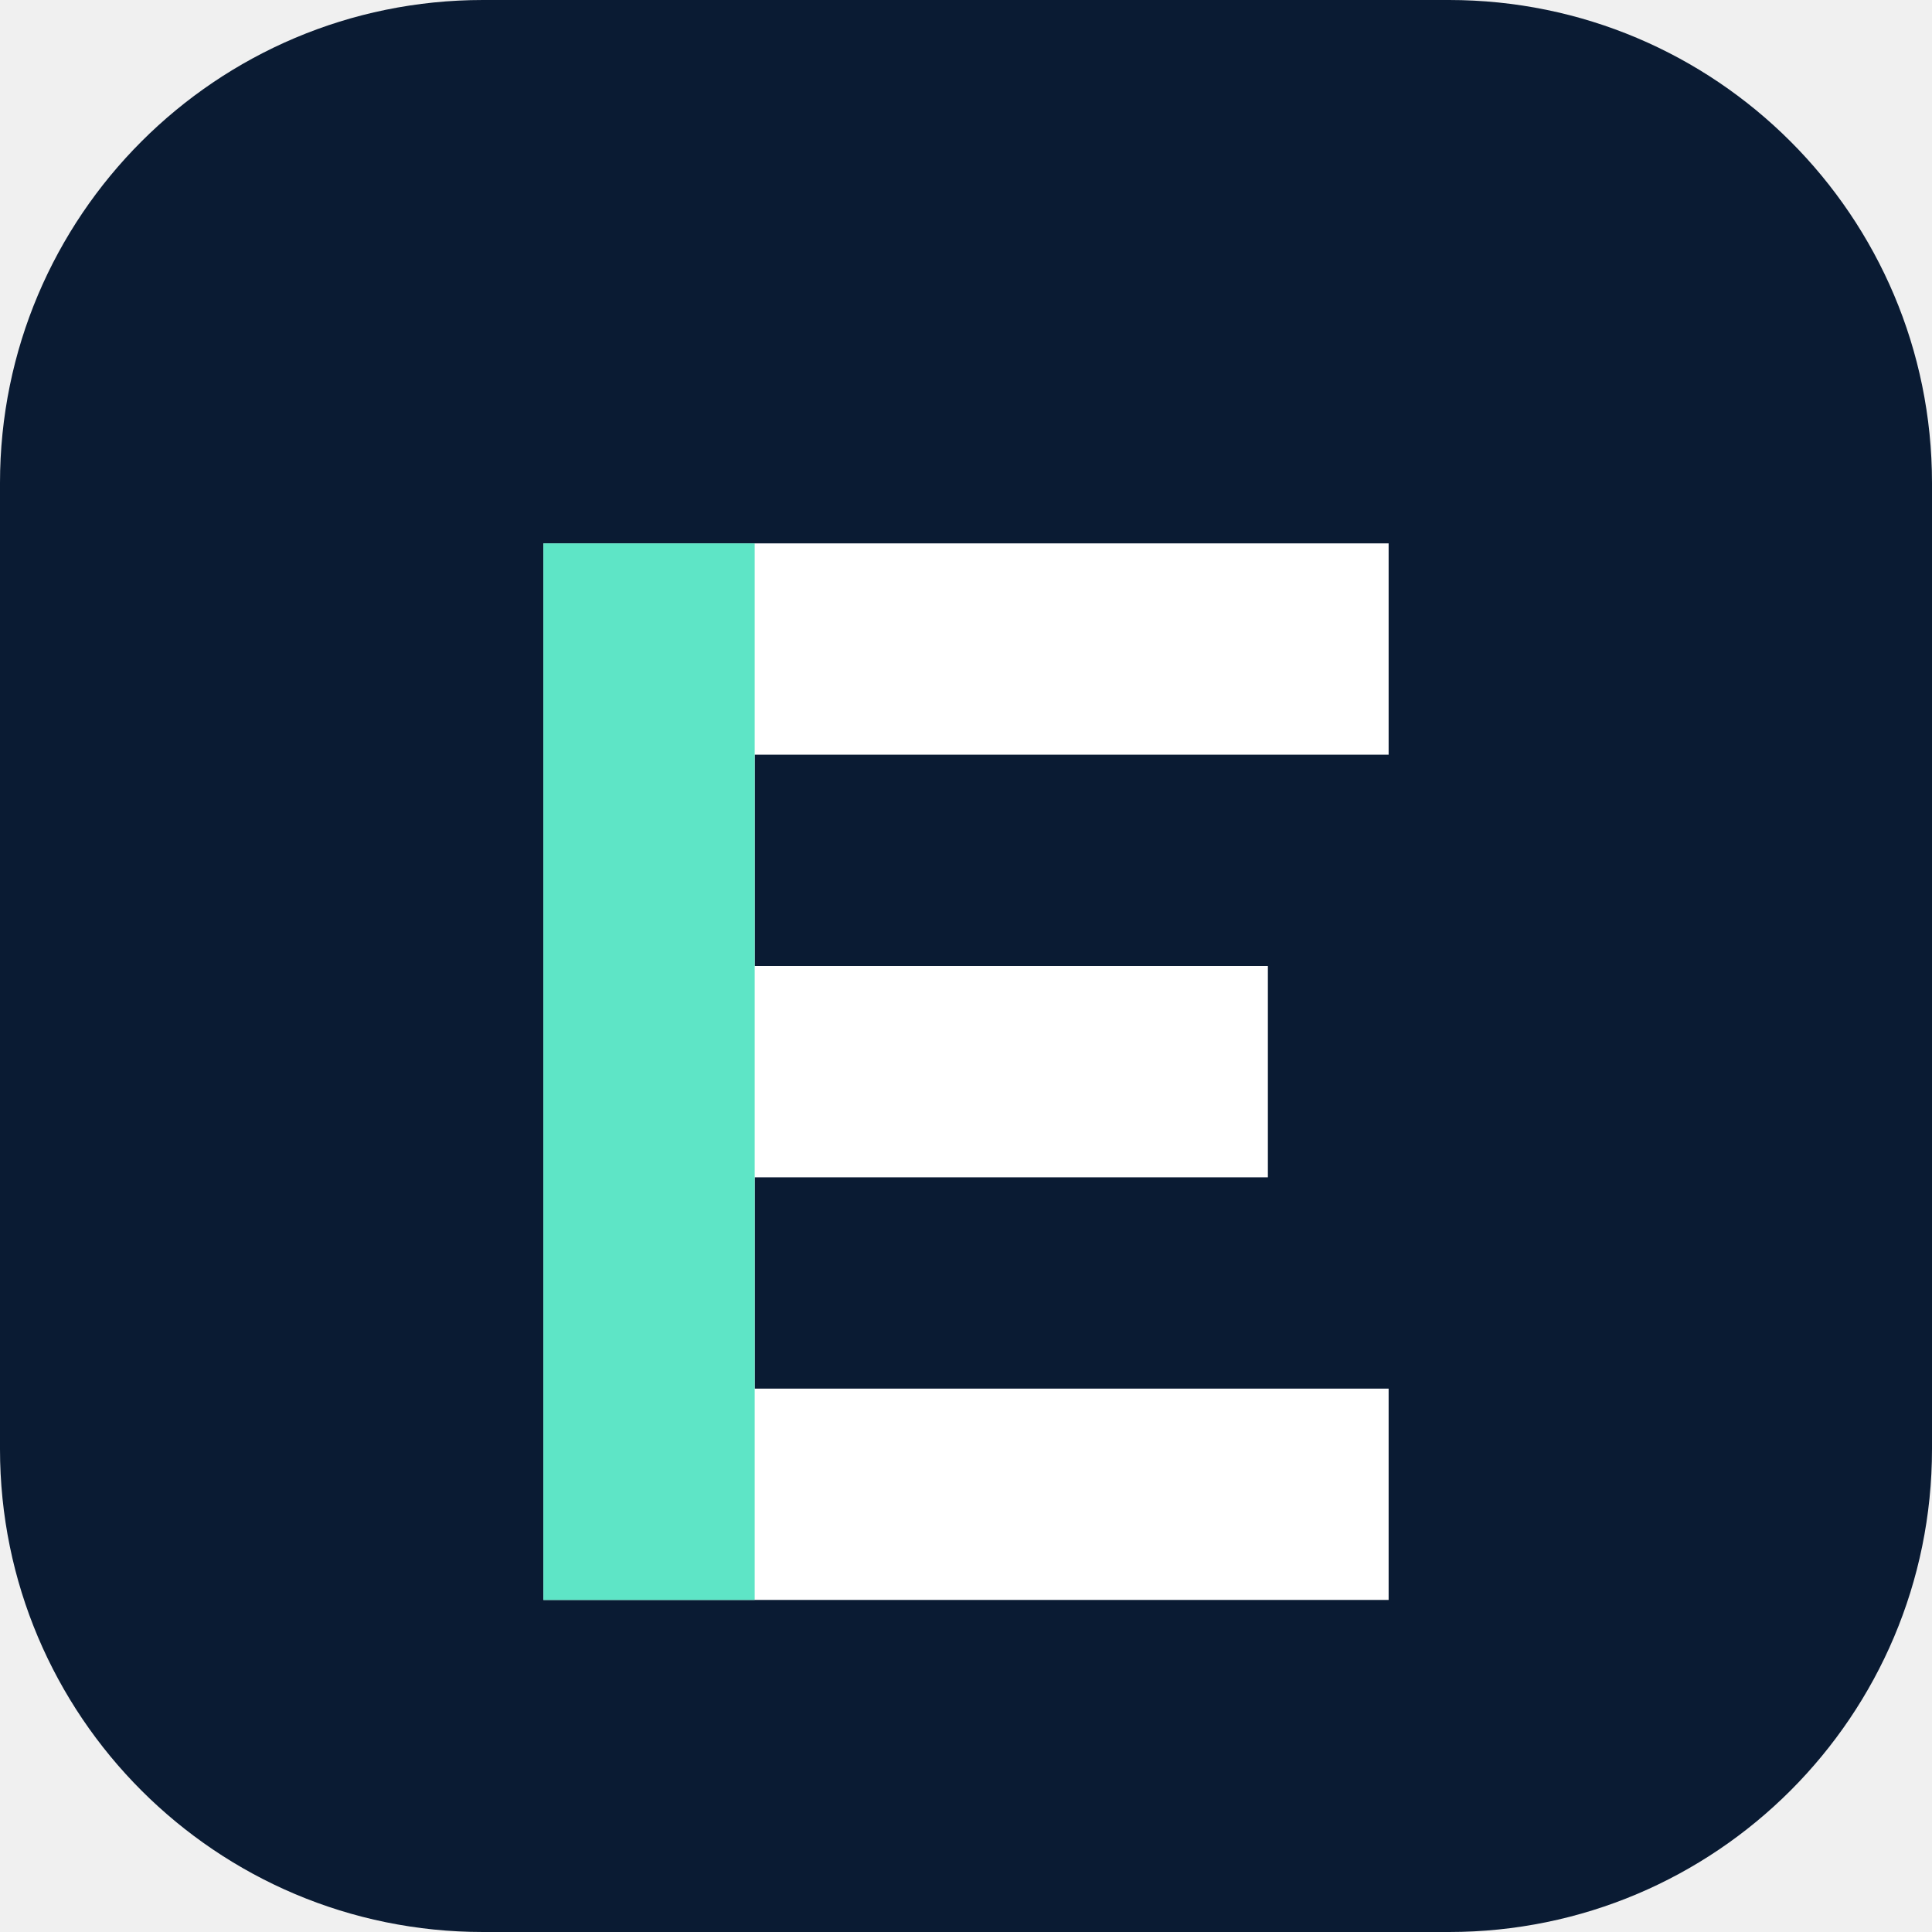
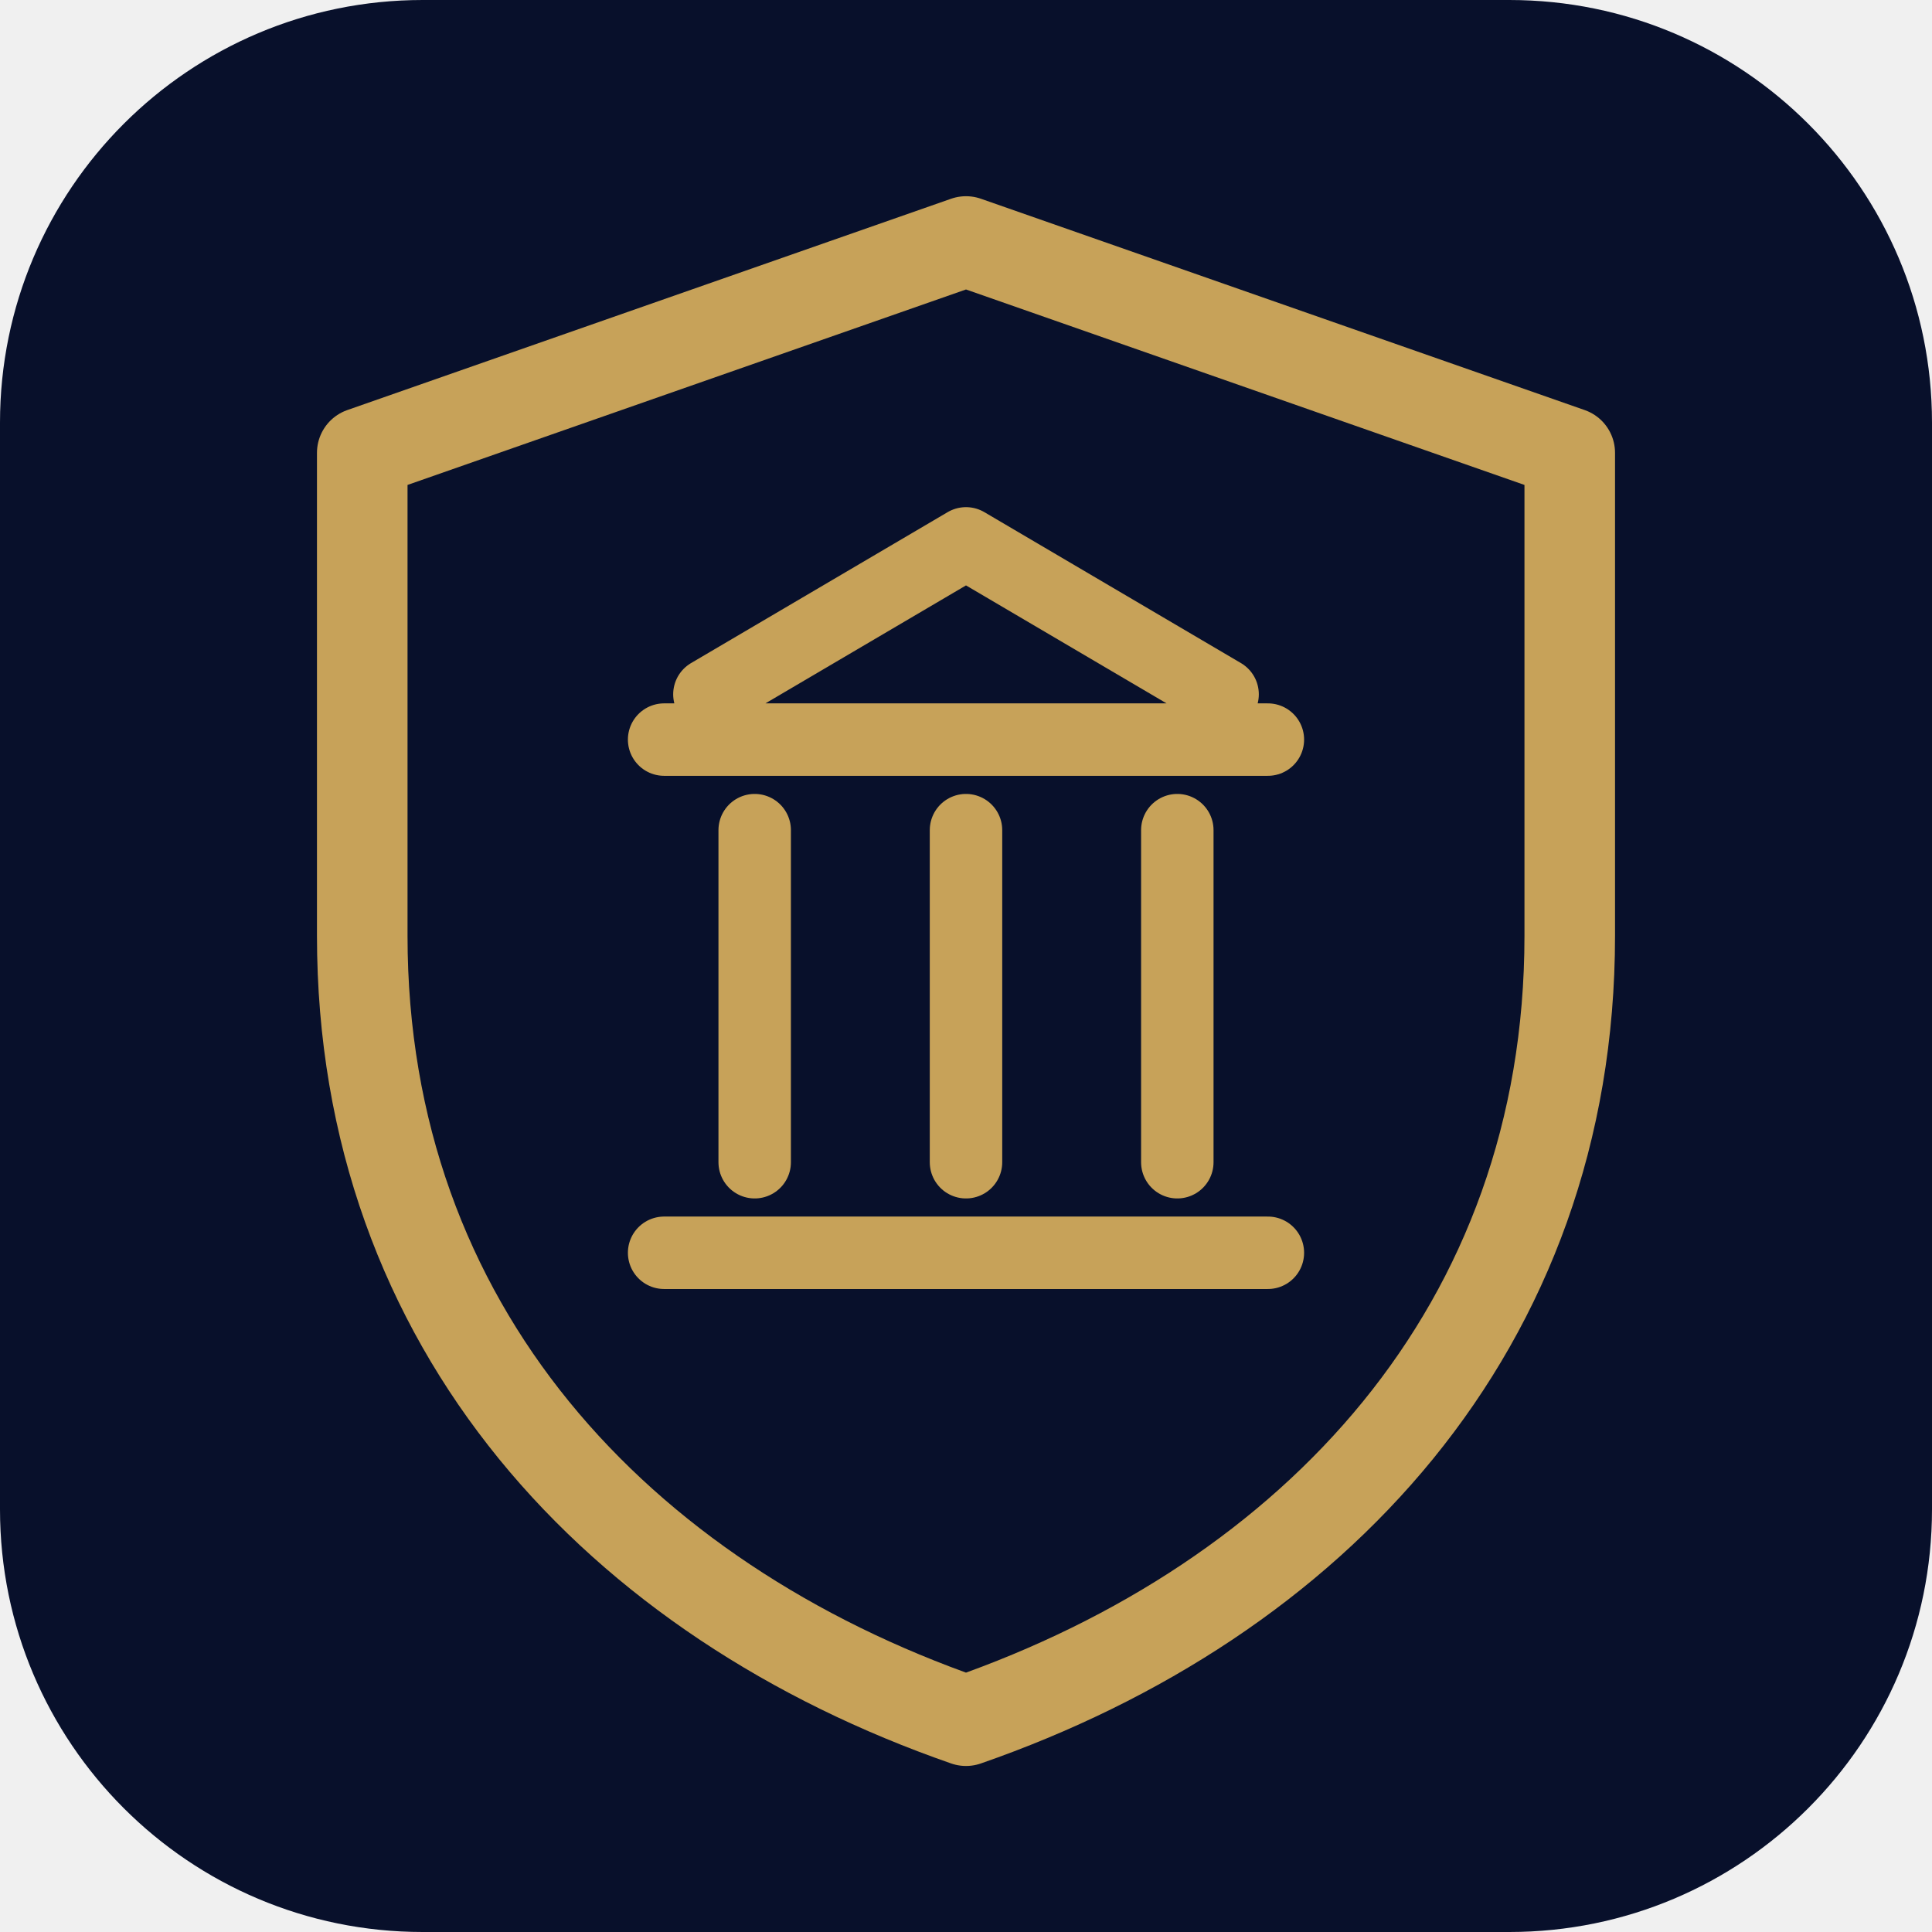
<svg xmlns="http://www.w3.org/2000/svg" viewBox="0 0 64 64">
-   <rect width="64" height="64" rx="16" fill="#0a1b33" />
-   <path d="M18 18h28v7H25v7h17v7H25v7h21v7H18z" fill="#fff" />
-   <path d="M18 18h7v35h-7z" fill="#5ee5c6" />
+   <rect width="64" height="64" rx="14" fill="#08102b" />
+   <g fill="none" stroke="#c7a259" stroke-width="3" stroke-linejoin="round">
+     <path d="M32 8 52 15v16c0 13-8.5 22-20 26-11.5-4-20-13-20-26V15Z" />
+     <g stroke-width="2.4" stroke-linecap="round">
+       <path d="M22 24.5h20M23.5 23 32 18l8.5 5M25 27.5v11M32 27.5v11M39 27.5v11M22 41.5h20" />
+     </g>
+   </g>
</svg>
